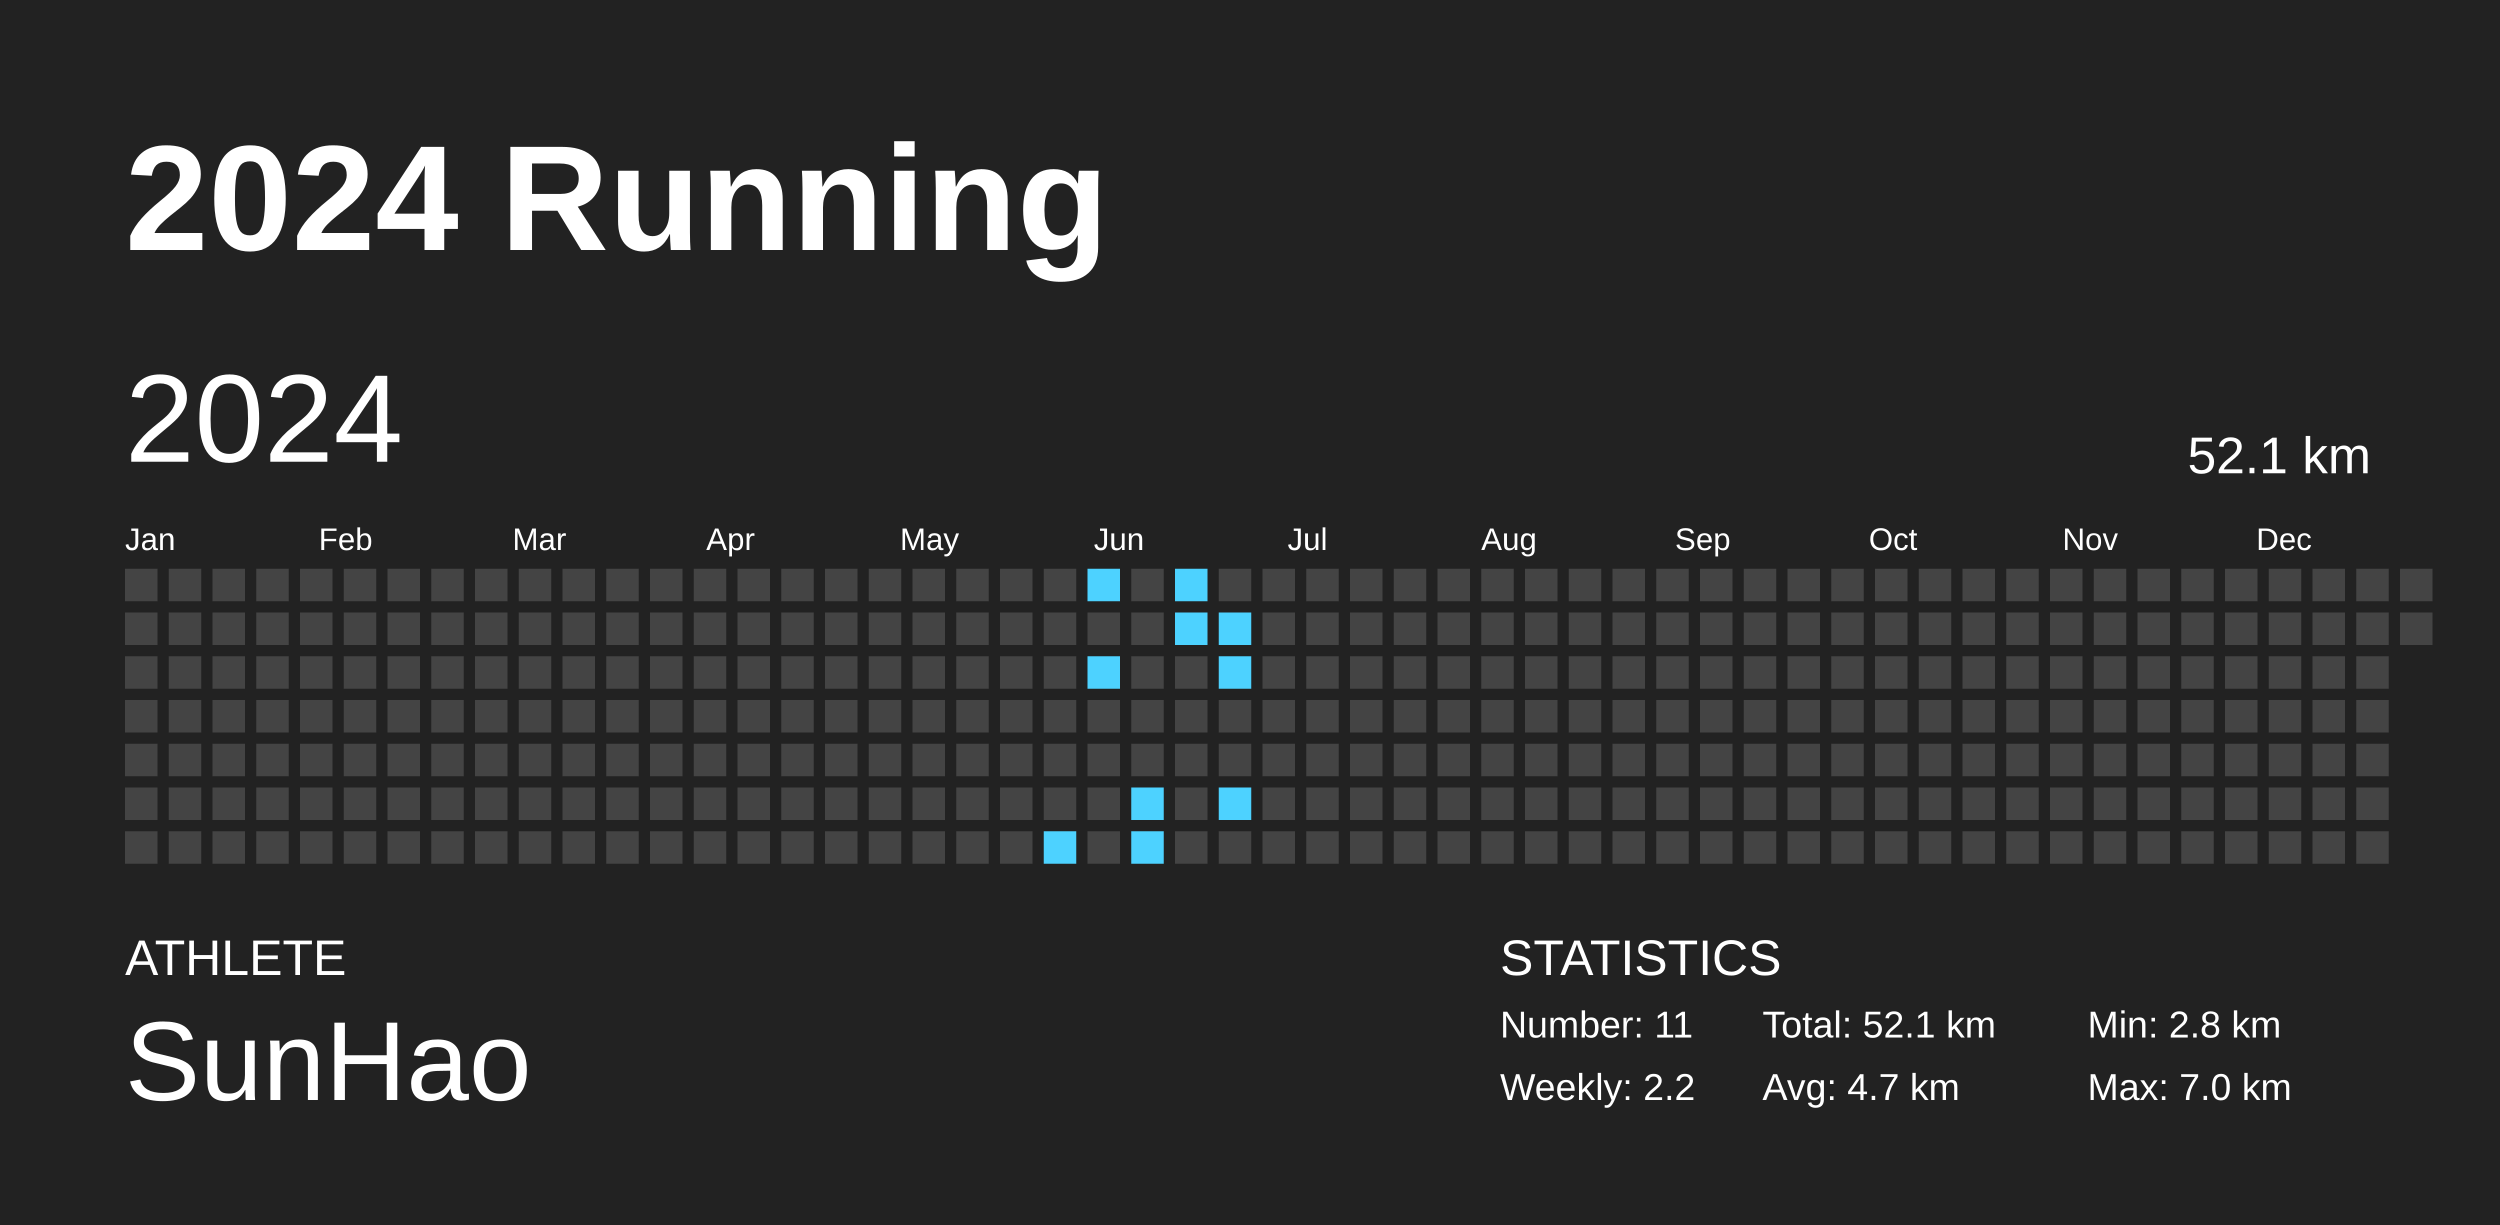
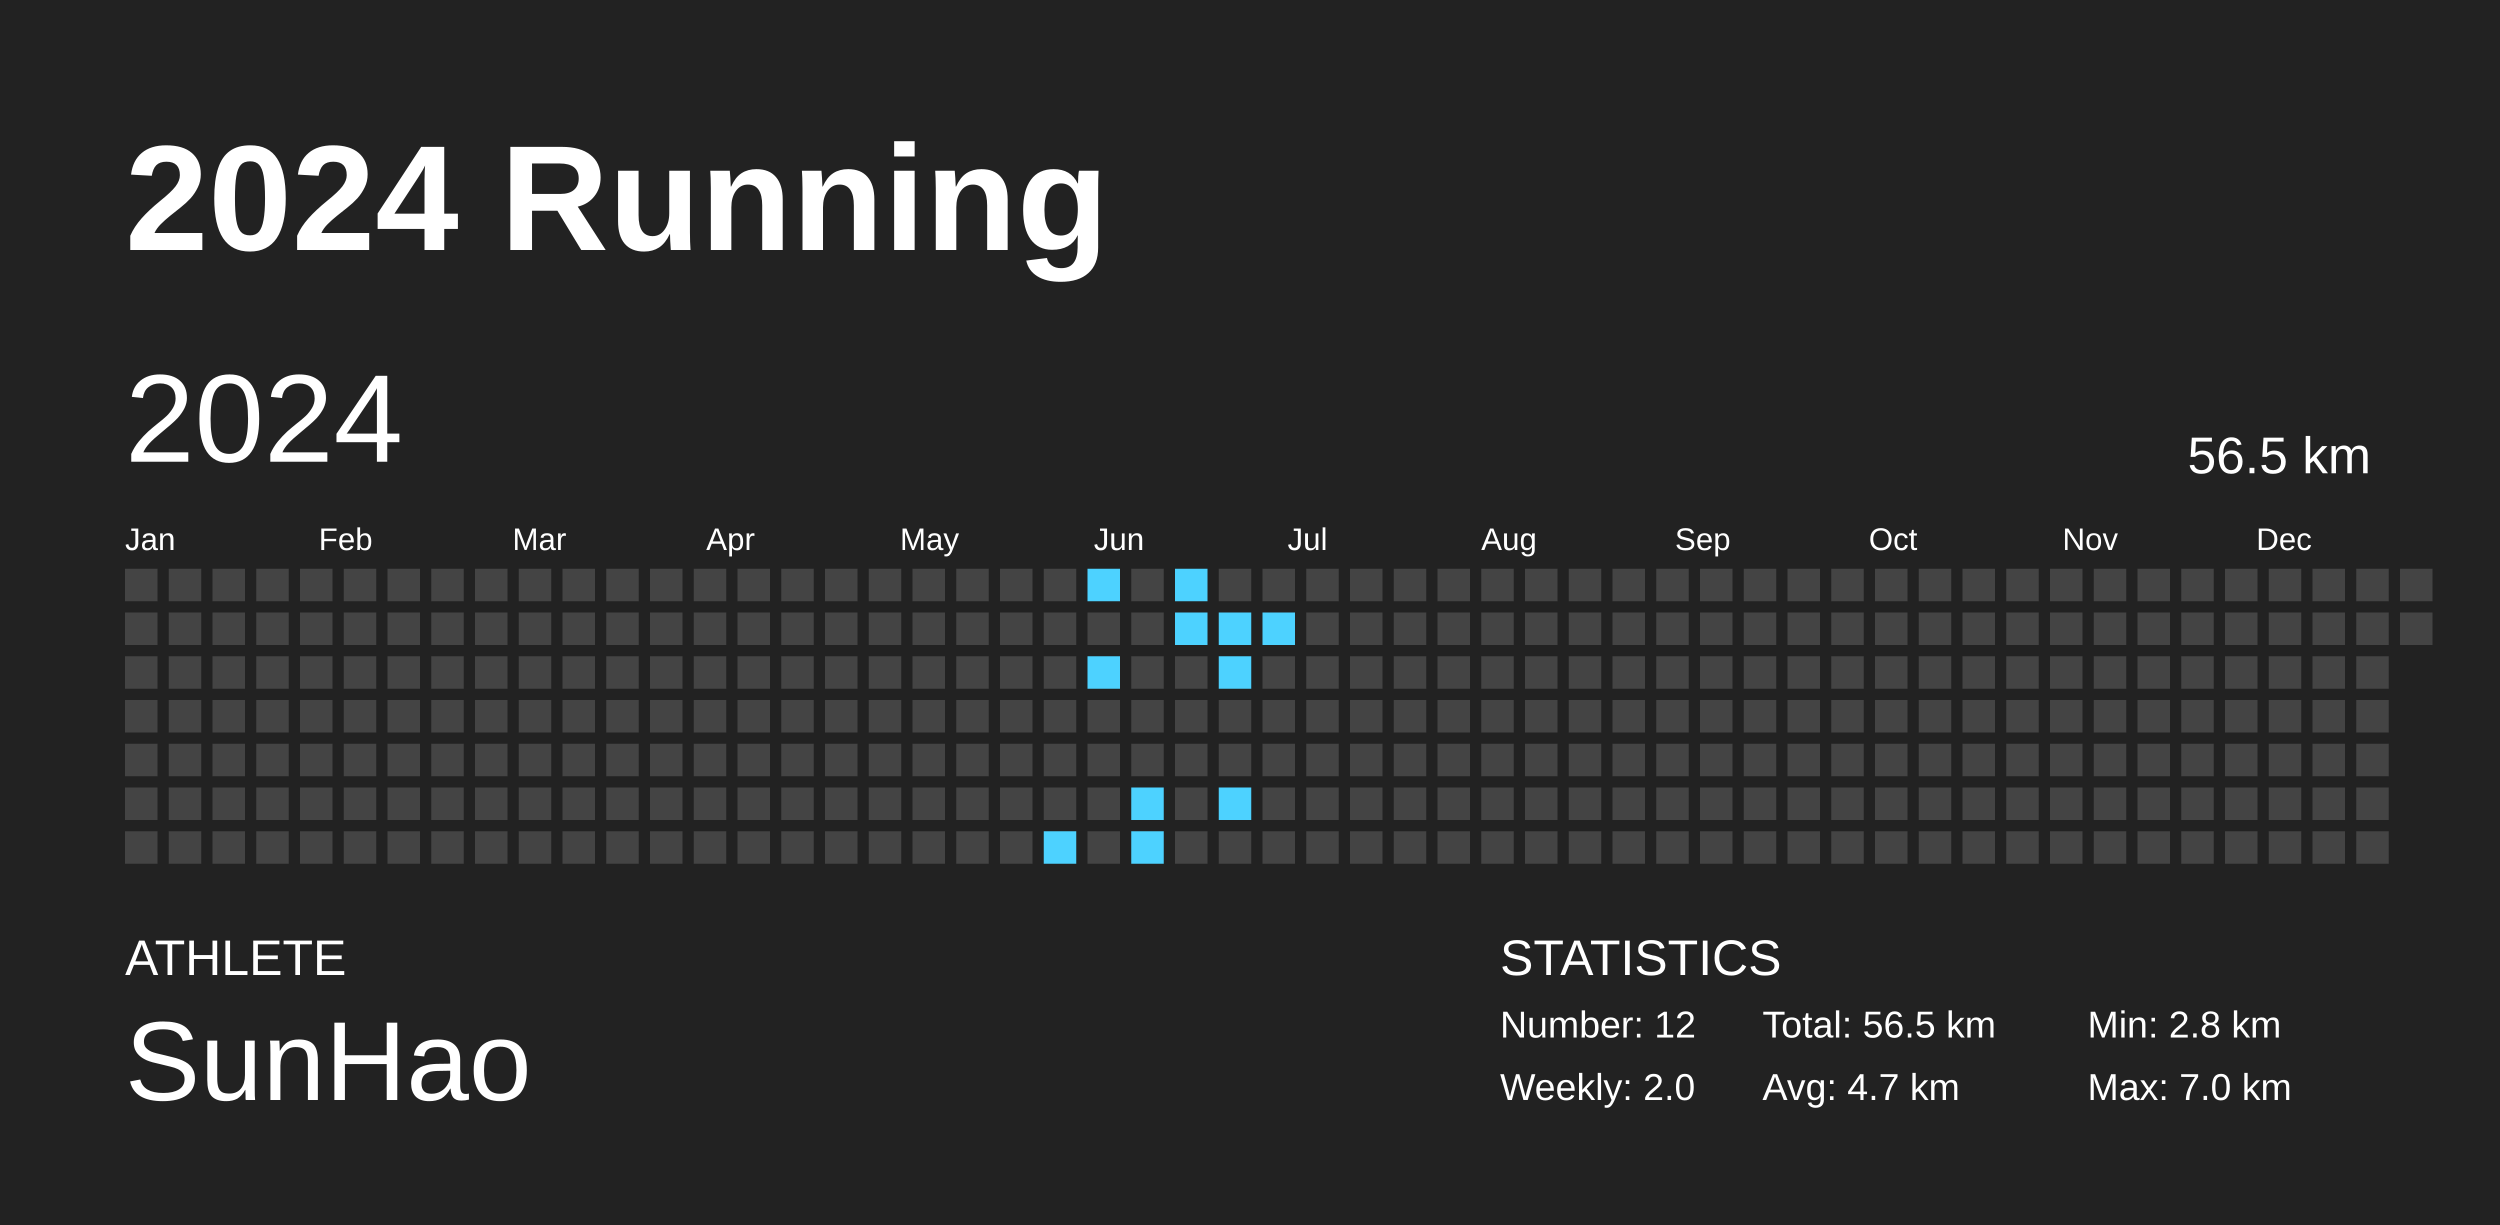
<svg xmlns="http://www.w3.org/2000/svg" baseProfile="full" height="98mm" version="1.1" viewBox="0,0,200,98" width="200mm">
  <defs />
  <rect fill="#222222" height="98" width="200" x="0" y="0" />
  <text fill="#FFFFFF" style="font-size:12px; font-family:Arial; font-weight:bold;" x="10" y="20">2024 Running</text>
  <text fill="#FFFFFF" style="font-size:4px; font-family:Arial" x="10" y="78">ATHLETE</text>
  <text fill="#FFFFFF" style="font-size:9px; font-family:Arial" x="10" y="88">SunHao</text>
  <text fill="#FFFFFF" style="font-size:4px; font-family:Arial" x="120" y="78">STATISTICS</text>
-   <text fill="#FFFFFF" style="font-size:3px; font-family:Arial" x="120" y="83">Number: 11</text>
-   <text fill="#FFFFFF" style="font-size:3px; font-family:Arial" x="120" y="88">Weekly: 2.2</text>
-   <text fill="#FFFFFF" style="font-size:3px; font-family:Arial" x="141" y="83">Total: 52.1 km</text>
+   <text fill="#FFFFFF" style="font-size:3px; font-family:Arial" x="120" y="83">Number: 12</text>
+   <text fill="#FFFFFF" style="font-size:3px; font-family:Arial" x="120" y="88">Weekly: 2.0</text>
+   <text fill="#FFFFFF" style="font-size:3px; font-family:Arial" x="141" y="83">Total: 56.5 km</text>
  <text fill="#FFFFFF" style="font-size:3px; font-family:Arial" x="141" y="88">Avg: 4.7 km</text>
  <text fill="#FFFFFF" style="font-size:3px; font-family:Arial" x="167" y="83">Min: 2.8 km</text>
  <text fill="#FFFFFF" style="font-size:3px; font-family:Arial" x="167" y="88">Max: 7.0 km</text>
  <text dominant-baseline="hanging" fill="#FFFFFF" style="font-size:10.0px; font-family:Arial;" x="10" y="30">2024</text>
-   <text dominant-baseline="hanging" fill="#FFFFFF" style="font-size:4.125px; font-family:Arial;" x="175" y="35">52.1 km</text>
+   <text dominant-baseline="hanging" fill="#FFFFFF" style="font-size:4.125px; font-family:Arial;" x="175" y="35">56.5 km</text>
  <text fill="#FFFFFF" style="font-size:2.5px; font-family:Arial" x="10.0" y="44">Jan</text>
  <text fill="#FFFFFF" style="font-size:2.5px; font-family:Arial" x="25.5" y="44">Feb</text>
  <text fill="#FFFFFF" style="font-size:2.5px; font-family:Arial" x="41.0" y="44">Mar</text>
  <text fill="#FFFFFF" style="font-size:2.5px; font-family:Arial" x="56.5" y="44">Apr</text>
  <text fill="#FFFFFF" style="font-size:2.5px; font-family:Arial" x="72.0" y="44">May</text>
  <text fill="#FFFFFF" style="font-size:2.5px; font-family:Arial" x="87.5" y="44">Jun</text>
  <text fill="#FFFFFF" style="font-size:2.5px; font-family:Arial" x="103.0" y="44">Jul</text>
  <text fill="#FFFFFF" style="font-size:2.5px; font-family:Arial" x="118.5" y="44">Aug</text>
  <text fill="#FFFFFF" style="font-size:2.5px; font-family:Arial" x="134.0" y="44">Sep</text>
  <text fill="#FFFFFF" style="font-size:2.5px; font-family:Arial" x="149.5" y="44">Oct</text>
  <text fill="#FFFFFF" style="font-size:2.5px; font-family:Arial" x="165.0" y="44">Nov</text>
  <text fill="#FFFFFF" style="font-size:2.5px; font-family:Arial" x="180.5" y="44">Dec</text>
  <rect fill="#444444" height="2.6" width="2.6" x="10.0" y="45.5" />
  <rect fill="#444444" height="2.6" width="2.6" x="10.0" y="49.0" />
  <rect fill="#444444" height="2.6" width="2.6" x="10.0" y="52.5" />
  <rect fill="#444444" height="2.6" width="2.6" x="10.0" y="56.0" />
  <rect fill="#444444" height="2.6" width="2.6" x="10.0" y="59.5" />
  <rect fill="#444444" height="2.6" width="2.6" x="10.0" y="63.0" />
  <rect fill="#444444" height="2.6" width="2.6" x="10.0" y="66.5" />
  <rect fill="#444444" height="2.6" width="2.6" x="13.5" y="45.5" />
  <rect fill="#444444" height="2.6" width="2.6" x="13.5" y="49.0" />
  <rect fill="#444444" height="2.6" width="2.6" x="13.5" y="52.5" />
  <rect fill="#444444" height="2.6" width="2.6" x="13.5" y="56.0" />
  <rect fill="#444444" height="2.6" width="2.6" x="13.5" y="59.5" />
  <rect fill="#444444" height="2.6" width="2.6" x="13.5" y="63.0" />
  <rect fill="#444444" height="2.6" width="2.6" x="13.5" y="66.5" />
  <rect fill="#444444" height="2.6" width="2.6" x="17.0" y="45.5" />
  <rect fill="#444444" height="2.6" width="2.6" x="17.0" y="49.0" />
  <rect fill="#444444" height="2.6" width="2.6" x="17.0" y="52.5" />
  <rect fill="#444444" height="2.6" width="2.6" x="17.0" y="56.0" />
  <rect fill="#444444" height="2.6" width="2.6" x="17.0" y="59.5" />
  <rect fill="#444444" height="2.6" width="2.6" x="17.0" y="63.0" />
  <rect fill="#444444" height="2.6" width="2.6" x="17.0" y="66.5" />
  <rect fill="#444444" height="2.6" width="2.6" x="20.5" y="45.5" />
  <rect fill="#444444" height="2.6" width="2.6" x="20.5" y="49.0" />
  <rect fill="#444444" height="2.6" width="2.6" x="20.5" y="52.5" />
  <rect fill="#444444" height="2.6" width="2.6" x="20.5" y="56.0" />
  <rect fill="#444444" height="2.6" width="2.6" x="20.5" y="59.5" />
  <rect fill="#444444" height="2.6" width="2.6" x="20.5" y="63.0" />
  <rect fill="#444444" height="2.6" width="2.6" x="20.5" y="66.5" />
  <rect fill="#444444" height="2.6" width="2.6" x="24.0" y="45.5" />
  <rect fill="#444444" height="2.6" width="2.6" x="24.0" y="49.0" />
  <rect fill="#444444" height="2.6" width="2.6" x="24.0" y="52.5" />
  <rect fill="#444444" height="2.6" width="2.6" x="24.0" y="56.0" />
  <rect fill="#444444" height="2.6" width="2.6" x="24.0" y="59.5" />
  <rect fill="#444444" height="2.6" width="2.6" x="24.0" y="63.0" />
  <rect fill="#444444" height="2.6" width="2.6" x="24.0" y="66.5" />
  <rect fill="#444444" height="2.6" width="2.6" x="27.5" y="45.5" />
  <rect fill="#444444" height="2.6" width="2.6" x="27.5" y="49.0" />
  <rect fill="#444444" height="2.6" width="2.6" x="27.5" y="52.5" />
  <rect fill="#444444" height="2.6" width="2.6" x="27.5" y="56.0" />
  <rect fill="#444444" height="2.6" width="2.6" x="27.5" y="59.5" />
  <rect fill="#444444" height="2.6" width="2.6" x="27.5" y="63.0" />
  <rect fill="#444444" height="2.6" width="2.6" x="27.5" y="66.5" />
  <rect fill="#444444" height="2.6" width="2.6" x="31.0" y="45.5" />
  <rect fill="#444444" height="2.6" width="2.6" x="31.0" y="49.0" />
  <rect fill="#444444" height="2.6" width="2.6" x="31.0" y="52.5" />
  <rect fill="#444444" height="2.6" width="2.6" x="31.0" y="56.0" />
  <rect fill="#444444" height="2.6" width="2.6" x="31.0" y="59.5" />
  <rect fill="#444444" height="2.6" width="2.6" x="31.0" y="63.0" />
  <rect fill="#444444" height="2.6" width="2.6" x="31.0" y="66.5" />
  <rect fill="#444444" height="2.6" width="2.6" x="34.5" y="45.5" />
  <rect fill="#444444" height="2.6" width="2.6" x="34.5" y="49.0" />
  <rect fill="#444444" height="2.6" width="2.6" x="34.5" y="52.5" />
  <rect fill="#444444" height="2.6" width="2.6" x="34.5" y="56.0" />
  <rect fill="#444444" height="2.6" width="2.6" x="34.5" y="59.5" />
  <rect fill="#444444" height="2.6" width="2.6" x="34.5" y="63.0" />
  <rect fill="#444444" height="2.6" width="2.6" x="34.5" y="66.5" />
  <rect fill="#444444" height="2.6" width="2.6" x="38.0" y="45.5" />
  <rect fill="#444444" height="2.6" width="2.6" x="38.0" y="49.0" />
  <rect fill="#444444" height="2.6" width="2.6" x="38.0" y="52.5" />
  <rect fill="#444444" height="2.6" width="2.6" x="38.0" y="56.0" />
  <rect fill="#444444" height="2.6" width="2.6" x="38.0" y="59.5" />
  <rect fill="#444444" height="2.6" width="2.6" x="38.0" y="63.0" />
  <rect fill="#444444" height="2.6" width="2.6" x="38.0" y="66.5" />
  <rect fill="#444444" height="2.6" width="2.6" x="41.5" y="45.5" />
  <rect fill="#444444" height="2.6" width="2.6" x="41.5" y="49.0" />
  <rect fill="#444444" height="2.6" width="2.6" x="41.5" y="52.5" />
  <rect fill="#444444" height="2.6" width="2.6" x="41.5" y="56.0" />
  <rect fill="#444444" height="2.6" width="2.6" x="41.5" y="59.5" />
  <rect fill="#444444" height="2.6" width="2.6" x="41.5" y="63.0" />
  <rect fill="#444444" height="2.6" width="2.6" x="41.5" y="66.5" />
  <rect fill="#444444" height="2.6" width="2.6" x="45.0" y="45.5" />
  <rect fill="#444444" height="2.6" width="2.6" x="45.0" y="49.0" />
  <rect fill="#444444" height="2.6" width="2.6" x="45.0" y="52.5" />
  <rect fill="#444444" height="2.6" width="2.6" x="45.0" y="56.0" />
  <rect fill="#444444" height="2.6" width="2.6" x="45.0" y="59.5" />
  <rect fill="#444444" height="2.6" width="2.6" x="45.0" y="63.0" />
  <rect fill="#444444" height="2.6" width="2.6" x="45.0" y="66.5" />
  <rect fill="#444444" height="2.6" width="2.6" x="48.5" y="45.5" />
  <rect fill="#444444" height="2.6" width="2.6" x="48.5" y="49.0" />
  <rect fill="#444444" height="2.6" width="2.6" x="48.5" y="52.5" />
  <rect fill="#444444" height="2.6" width="2.6" x="48.5" y="56.0" />
  <rect fill="#444444" height="2.6" width="2.6" x="48.5" y="59.5" />
  <rect fill="#444444" height="2.6" width="2.6" x="48.5" y="63.0" />
  <rect fill="#444444" height="2.6" width="2.6" x="48.5" y="66.5" />
  <rect fill="#444444" height="2.6" width="2.6" x="52.0" y="45.5" />
  <rect fill="#444444" height="2.6" width="2.6" x="52.0" y="49.0" />
  <rect fill="#444444" height="2.6" width="2.6" x="52.0" y="52.5" />
  <rect fill="#444444" height="2.6" width="2.6" x="52.0" y="56.0" />
  <rect fill="#444444" height="2.6" width="2.6" x="52.0" y="59.5" />
  <rect fill="#444444" height="2.6" width="2.6" x="52.0" y="63.0" />
  <rect fill="#444444" height="2.6" width="2.6" x="52.0" y="66.5" />
  <rect fill="#444444" height="2.6" width="2.6" x="55.5" y="45.5" />
  <rect fill="#444444" height="2.6" width="2.6" x="55.5" y="49.0" />
  <rect fill="#444444" height="2.6" width="2.6" x="55.5" y="52.5" />
  <rect fill="#444444" height="2.6" width="2.6" x="55.5" y="56.0" />
  <rect fill="#444444" height="2.6" width="2.6" x="55.5" y="59.5" />
  <rect fill="#444444" height="2.6" width="2.6" x="55.5" y="63.0" />
  <rect fill="#444444" height="2.6" width="2.6" x="55.5" y="66.5" />
  <rect fill="#444444" height="2.6" width="2.6" x="59.0" y="45.5" />
  <rect fill="#444444" height="2.6" width="2.6" x="59.0" y="49.0" />
  <rect fill="#444444" height="2.6" width="2.6" x="59.0" y="52.5" />
  <rect fill="#444444" height="2.6" width="2.6" x="59.0" y="56.0" />
  <rect fill="#444444" height="2.6" width="2.6" x="59.0" y="59.5" />
  <rect fill="#444444" height="2.6" width="2.6" x="59.0" y="63.0" />
  <rect fill="#444444" height="2.6" width="2.6" x="59.0" y="66.5" />
  <rect fill="#444444" height="2.6" width="2.6" x="62.5" y="45.5" />
  <rect fill="#444444" height="2.6" width="2.6" x="62.5" y="49.0" />
  <rect fill="#444444" height="2.6" width="2.6" x="62.5" y="52.5" />
  <rect fill="#444444" height="2.6" width="2.6" x="62.5" y="56.0" />
  <rect fill="#444444" height="2.6" width="2.6" x="62.5" y="59.5" />
  <rect fill="#444444" height="2.6" width="2.6" x="62.5" y="63.0" />
  <rect fill="#444444" height="2.6" width="2.6" x="62.5" y="66.5" />
  <rect fill="#444444" height="2.6" width="2.6" x="66.0" y="45.5" />
  <rect fill="#444444" height="2.6" width="2.6" x="66.0" y="49.0" />
  <rect fill="#444444" height="2.6" width="2.6" x="66.0" y="52.5" />
  <rect fill="#444444" height="2.6" width="2.6" x="66.0" y="56.0" />
  <rect fill="#444444" height="2.6" width="2.6" x="66.0" y="59.5" />
  <rect fill="#444444" height="2.6" width="2.6" x="66.0" y="63.0" />
  <rect fill="#444444" height="2.6" width="2.6" x="66.0" y="66.5" />
  <rect fill="#444444" height="2.6" width="2.6" x="69.5" y="45.5" />
  <rect fill="#444444" height="2.6" width="2.6" x="69.5" y="49.0" />
  <rect fill="#444444" height="2.6" width="2.6" x="69.5" y="52.5" />
  <rect fill="#444444" height="2.6" width="2.6" x="69.5" y="56.0" />
  <rect fill="#444444" height="2.6" width="2.6" x="69.5" y="59.5" />
  <rect fill="#444444" height="2.6" width="2.6" x="69.5" y="63.0" />
  <rect fill="#444444" height="2.6" width="2.6" x="69.5" y="66.5" />
  <rect fill="#444444" height="2.6" width="2.6" x="73.0" y="45.5" />
  <rect fill="#444444" height="2.6" width="2.6" x="73.0" y="49.0" />
  <rect fill="#444444" height="2.6" width="2.6" x="73.0" y="52.5" />
  <rect fill="#444444" height="2.6" width="2.6" x="73.0" y="56.0" />
  <rect fill="#444444" height="2.6" width="2.6" x="73.0" y="59.5" />
  <rect fill="#444444" height="2.6" width="2.6" x="73.0" y="63.0" />
  <rect fill="#444444" height="2.6" width="2.6" x="73.0" y="66.5" />
  <rect fill="#444444" height="2.6" width="2.6" x="76.5" y="45.5" />
  <rect fill="#444444" height="2.6" width="2.6" x="76.5" y="49.0" />
  <rect fill="#444444" height="2.6" width="2.6" x="76.5" y="52.5" />
  <rect fill="#444444" height="2.6" width="2.6" x="76.5" y="56.0" />
  <rect fill="#444444" height="2.6" width="2.6" x="76.5" y="59.5" />
  <rect fill="#444444" height="2.6" width="2.6" x="76.5" y="63.0" />
  <rect fill="#444444" height="2.6" width="2.6" x="76.5" y="66.5" />
  <rect fill="#444444" height="2.6" width="2.6" x="80.0" y="45.5" />
  <rect fill="#444444" height="2.6" width="2.6" x="80.0" y="49.0" />
  <rect fill="#444444" height="2.6" width="2.6" x="80.0" y="52.5" />
  <rect fill="#444444" height="2.6" width="2.6" x="80.0" y="56.0" />
  <rect fill="#444444" height="2.6" width="2.6" x="80.0" y="59.5" />
  <rect fill="#444444" height="2.6" width="2.6" x="80.0" y="63.0" />
  <rect fill="#444444" height="2.6" width="2.6" x="80.0" y="66.5" />
  <rect fill="#444444" height="2.6" width="2.6" x="83.5" y="45.5" />
  <rect fill="#444444" height="2.6" width="2.6" x="83.5" y="49.0" />
  <rect fill="#444444" height="2.6" width="2.6" x="83.5" y="52.5" />
  <rect fill="#444444" height="2.6" width="2.6" x="83.5" y="56.0" />
  <rect fill="#444444" height="2.6" width="2.6" x="83.5" y="59.5" />
  <rect fill="#444444" height="2.6" width="2.6" x="83.5" y="63.0" />
  <rect fill="#4dd2ff" height="2.6" width="2.6" x="83.5" y="66.5" />
  <rect fill="#4dd2ff" height="2.6" width="2.6" x="87.0" y="45.5" />
  <rect fill="#444444" height="2.6" width="2.6" x="87.0" y="49.0" />
  <rect fill="#4dd2ff" height="2.6" width="2.6" x="87.0" y="52.5" />
  <rect fill="#444444" height="2.6" width="2.6" x="87.0" y="56.0" />
  <rect fill="#444444" height="2.6" width="2.6" x="87.0" y="59.5" />
  <rect fill="#444444" height="2.6" width="2.6" x="87.0" y="63.0" />
  <rect fill="#444444" height="2.6" width="2.6" x="87.0" y="66.5" />
  <rect fill="#444444" height="2.6" width="2.6" x="90.5" y="45.5" />
  <rect fill="#444444" height="2.6" width="2.6" x="90.5" y="49.0" />
  <rect fill="#444444" height="2.6" width="2.6" x="90.5" y="52.5" />
  <rect fill="#444444" height="2.6" width="2.6" x="90.5" y="56.0" />
  <rect fill="#444444" height="2.6" width="2.6" x="90.5" y="59.5" />
  <rect fill="#4dd2ff" height="2.6" width="2.6" x="90.5" y="63.0" />
  <rect fill="#4dd2ff" height="2.6" width="2.6" x="90.5" y="66.5" />
  <rect fill="#4dd2ff" height="2.6" width="2.6" x="94.0" y="45.5" />
  <rect fill="#4dd2ff" height="2.6" width="2.6" x="94.0" y="49.0" />
  <rect fill="#444444" height="2.6" width="2.6" x="94.0" y="52.5" />
  <rect fill="#444444" height="2.6" width="2.6" x="94.0" y="56.0" />
  <rect fill="#444444" height="2.6" width="2.6" x="94.0" y="59.5" />
  <rect fill="#444444" height="2.6" width="2.6" x="94.0" y="63.0" />
  <rect fill="#444444" height="2.6" width="2.6" x="94.0" y="66.5" />
  <rect fill="#444444" height="2.6" width="2.6" x="97.5" y="45.5" />
  <rect fill="#4dd2ff" height="2.6" width="2.6" x="97.5" y="49.0" />
  <rect fill="#4dd2ff" height="2.6" width="2.6" x="97.5" y="52.5" />
  <rect fill="#444444" height="2.6" width="2.6" x="97.5" y="56.0" />
  <rect fill="#444444" height="2.6" width="2.6" x="97.5" y="59.5" />
  <rect fill="#4dd2ff" height="2.6" width="2.6" x="97.5" y="63.0" />
  <rect fill="#444444" height="2.6" width="2.6" x="97.5" y="66.5" />
  <rect fill="#444444" height="2.6" width="2.6" x="101.0" y="45.5" />
-   <rect fill="#444444" height="2.6" width="2.6" x="101.0" y="49.0" />
+   <rect fill="#4dd2ff" height="2.6" width="2.6" x="101.0" y="49.0" />
  <rect fill="#444444" height="2.6" width="2.6" x="101.0" y="52.5" />
  <rect fill="#444444" height="2.6" width="2.6" x="101.0" y="56.0" />
  <rect fill="#444444" height="2.6" width="2.6" x="101.0" y="59.5" />
  <rect fill="#444444" height="2.6" width="2.6" x="101.0" y="63.0" />
  <rect fill="#444444" height="2.6" width="2.6" x="101.0" y="66.5" />
  <rect fill="#444444" height="2.6" width="2.6" x="104.5" y="45.5" />
  <rect fill="#444444" height="2.6" width="2.6" x="104.5" y="49.0" />
  <rect fill="#444444" height="2.6" width="2.6" x="104.5" y="52.5" />
  <rect fill="#444444" height="2.6" width="2.6" x="104.5" y="56.0" />
  <rect fill="#444444" height="2.6" width="2.6" x="104.5" y="59.5" />
  <rect fill="#444444" height="2.6" width="2.6" x="104.5" y="63.0" />
  <rect fill="#444444" height="2.6" width="2.6" x="104.5" y="66.5" />
  <rect fill="#444444" height="2.6" width="2.6" x="108.0" y="45.5" />
  <rect fill="#444444" height="2.6" width="2.6" x="108.0" y="49.0" />
  <rect fill="#444444" height="2.6" width="2.6" x="108.0" y="52.5" />
  <rect fill="#444444" height="2.6" width="2.6" x="108.0" y="56.0" />
  <rect fill="#444444" height="2.6" width="2.6" x="108.0" y="59.5" />
  <rect fill="#444444" height="2.6" width="2.6" x="108.0" y="63.0" />
  <rect fill="#444444" height="2.6" width="2.6" x="108.0" y="66.5" />
  <rect fill="#444444" height="2.6" width="2.6" x="111.5" y="45.5" />
  <rect fill="#444444" height="2.6" width="2.6" x="111.5" y="49.0" />
  <rect fill="#444444" height="2.6" width="2.6" x="111.5" y="52.5" />
  <rect fill="#444444" height="2.6" width="2.6" x="111.5" y="56.0" />
  <rect fill="#444444" height="2.6" width="2.6" x="111.5" y="59.5" />
  <rect fill="#444444" height="2.6" width="2.6" x="111.5" y="63.0" />
  <rect fill="#444444" height="2.6" width="2.6" x="111.5" y="66.5" />
  <rect fill="#444444" height="2.6" width="2.6" x="115.0" y="45.5" />
  <rect fill="#444444" height="2.6" width="2.6" x="115.0" y="49.0" />
  <rect fill="#444444" height="2.6" width="2.6" x="115.0" y="52.5" />
  <rect fill="#444444" height="2.6" width="2.6" x="115.0" y="56.0" />
  <rect fill="#444444" height="2.6" width="2.6" x="115.0" y="59.5" />
  <rect fill="#444444" height="2.6" width="2.6" x="115.0" y="63.0" />
  <rect fill="#444444" height="2.6" width="2.6" x="115.0" y="66.5" />
  <rect fill="#444444" height="2.6" width="2.6" x="118.5" y="45.5" />
  <rect fill="#444444" height="2.6" width="2.6" x="118.5" y="49.0" />
  <rect fill="#444444" height="2.6" width="2.6" x="118.5" y="52.5" />
  <rect fill="#444444" height="2.6" width="2.6" x="118.5" y="56.0" />
  <rect fill="#444444" height="2.6" width="2.6" x="118.5" y="59.5" />
  <rect fill="#444444" height="2.6" width="2.6" x="118.5" y="63.0" />
  <rect fill="#444444" height="2.6" width="2.6" x="118.5" y="66.5" />
  <rect fill="#444444" height="2.6" width="2.6" x="122.0" y="45.5" />
  <rect fill="#444444" height="2.6" width="2.6" x="122.0" y="49.0" />
  <rect fill="#444444" height="2.6" width="2.6" x="122.0" y="52.5" />
  <rect fill="#444444" height="2.6" width="2.6" x="122.0" y="56.0" />
  <rect fill="#444444" height="2.6" width="2.6" x="122.0" y="59.5" />
  <rect fill="#444444" height="2.6" width="2.6" x="122.0" y="63.0" />
  <rect fill="#444444" height="2.6" width="2.6" x="122.0" y="66.5" />
  <rect fill="#444444" height="2.6" width="2.6" x="125.5" y="45.5" />
  <rect fill="#444444" height="2.6" width="2.6" x="125.5" y="49.0" />
  <rect fill="#444444" height="2.6" width="2.6" x="125.5" y="52.5" />
  <rect fill="#444444" height="2.6" width="2.6" x="125.5" y="56.0" />
  <rect fill="#444444" height="2.6" width="2.6" x="125.5" y="59.5" />
  <rect fill="#444444" height="2.6" width="2.6" x="125.5" y="63.0" />
  <rect fill="#444444" height="2.6" width="2.6" x="125.5" y="66.5" />
  <rect fill="#444444" height="2.6" width="2.6" x="129.0" y="45.5" />
  <rect fill="#444444" height="2.6" width="2.6" x="129.0" y="49.0" />
  <rect fill="#444444" height="2.6" width="2.6" x="129.0" y="52.5" />
  <rect fill="#444444" height="2.6" width="2.6" x="129.0" y="56.0" />
  <rect fill="#444444" height="2.6" width="2.6" x="129.0" y="59.5" />
  <rect fill="#444444" height="2.6" width="2.6" x="129.0" y="63.0" />
  <rect fill="#444444" height="2.6" width="2.6" x="129.0" y="66.5" />
  <rect fill="#444444" height="2.6" width="2.6" x="132.5" y="45.5" />
  <rect fill="#444444" height="2.6" width="2.6" x="132.5" y="49.0" />
  <rect fill="#444444" height="2.6" width="2.6" x="132.5" y="52.5" />
  <rect fill="#444444" height="2.6" width="2.6" x="132.5" y="56.0" />
  <rect fill="#444444" height="2.6" width="2.6" x="132.5" y="59.5" />
  <rect fill="#444444" height="2.6" width="2.6" x="132.5" y="63.0" />
  <rect fill="#444444" height="2.6" width="2.6" x="132.5" y="66.5" />
  <rect fill="#444444" height="2.6" width="2.6" x="136.0" y="45.5" />
  <rect fill="#444444" height="2.6" width="2.6" x="136.0" y="49.0" />
  <rect fill="#444444" height="2.6" width="2.6" x="136.0" y="52.5" />
  <rect fill="#444444" height="2.6" width="2.6" x="136.0" y="56.0" />
  <rect fill="#444444" height="2.6" width="2.6" x="136.0" y="59.5" />
  <rect fill="#444444" height="2.6" width="2.6" x="136.0" y="63.0" />
  <rect fill="#444444" height="2.6" width="2.6" x="136.0" y="66.5" />
  <rect fill="#444444" height="2.6" width="2.6" x="139.5" y="45.5" />
  <rect fill="#444444" height="2.6" width="2.6" x="139.5" y="49.0" />
  <rect fill="#444444" height="2.6" width="2.6" x="139.5" y="52.5" />
  <rect fill="#444444" height="2.6" width="2.6" x="139.5" y="56.0" />
  <rect fill="#444444" height="2.6" width="2.6" x="139.5" y="59.5" />
  <rect fill="#444444" height="2.6" width="2.6" x="139.5" y="63.0" />
  <rect fill="#444444" height="2.6" width="2.6" x="139.5" y="66.5" />
  <rect fill="#444444" height="2.6" width="2.6" x="143.0" y="45.5" />
  <rect fill="#444444" height="2.6" width="2.6" x="143.0" y="49.0" />
  <rect fill="#444444" height="2.6" width="2.6" x="143.0" y="52.5" />
  <rect fill="#444444" height="2.6" width="2.6" x="143.0" y="56.0" />
  <rect fill="#444444" height="2.6" width="2.6" x="143.0" y="59.5" />
  <rect fill="#444444" height="2.6" width="2.6" x="143.0" y="63.0" />
  <rect fill="#444444" height="2.6" width="2.6" x="143.0" y="66.5" />
  <rect fill="#444444" height="2.6" width="2.6" x="146.5" y="45.5" />
  <rect fill="#444444" height="2.6" width="2.6" x="146.5" y="49.0" />
  <rect fill="#444444" height="2.6" width="2.6" x="146.5" y="52.5" />
  <rect fill="#444444" height="2.6" width="2.6" x="146.5" y="56.0" />
  <rect fill="#444444" height="2.6" width="2.6" x="146.5" y="59.5" />
  <rect fill="#444444" height="2.6" width="2.6" x="146.5" y="63.0" />
  <rect fill="#444444" height="2.6" width="2.6" x="146.5" y="66.5" />
  <rect fill="#444444" height="2.6" width="2.6" x="150.0" y="45.5" />
  <rect fill="#444444" height="2.6" width="2.6" x="150.0" y="49.0" />
  <rect fill="#444444" height="2.6" width="2.6" x="150.0" y="52.5" />
  <rect fill="#444444" height="2.6" width="2.6" x="150.0" y="56.0" />
  <rect fill="#444444" height="2.6" width="2.6" x="150.0" y="59.5" />
  <rect fill="#444444" height="2.6" width="2.6" x="150.0" y="63.0" />
  <rect fill="#444444" height="2.6" width="2.6" x="150.0" y="66.5" />
  <rect fill="#444444" height="2.6" width="2.6" x="153.5" y="45.5" />
  <rect fill="#444444" height="2.6" width="2.6" x="153.5" y="49.0" />
  <rect fill="#444444" height="2.6" width="2.6" x="153.5" y="52.5" />
  <rect fill="#444444" height="2.6" width="2.6" x="153.5" y="56.0" />
  <rect fill="#444444" height="2.6" width="2.6" x="153.5" y="59.5" />
  <rect fill="#444444" height="2.6" width="2.6" x="153.5" y="63.0" />
  <rect fill="#444444" height="2.6" width="2.6" x="153.5" y="66.5" />
  <rect fill="#444444" height="2.6" width="2.6" x="157.0" y="45.5" />
  <rect fill="#444444" height="2.6" width="2.6" x="157.0" y="49.0" />
  <rect fill="#444444" height="2.6" width="2.6" x="157.0" y="52.5" />
  <rect fill="#444444" height="2.6" width="2.6" x="157.0" y="56.0" />
  <rect fill="#444444" height="2.6" width="2.6" x="157.0" y="59.5" />
  <rect fill="#444444" height="2.6" width="2.6" x="157.0" y="63.0" />
  <rect fill="#444444" height="2.6" width="2.6" x="157.0" y="66.5" />
  <rect fill="#444444" height="2.6" width="2.6" x="160.5" y="45.5" />
  <rect fill="#444444" height="2.6" width="2.6" x="160.5" y="49.0" />
  <rect fill="#444444" height="2.6" width="2.6" x="160.5" y="52.5" />
  <rect fill="#444444" height="2.6" width="2.6" x="160.5" y="56.0" />
  <rect fill="#444444" height="2.6" width="2.6" x="160.5" y="59.5" />
  <rect fill="#444444" height="2.6" width="2.6" x="160.5" y="63.0" />
  <rect fill="#444444" height="2.6" width="2.6" x="160.5" y="66.5" />
  <rect fill="#444444" height="2.6" width="2.6" x="164.0" y="45.5" />
  <rect fill="#444444" height="2.6" width="2.6" x="164.0" y="49.0" />
  <rect fill="#444444" height="2.6" width="2.6" x="164.0" y="52.5" />
  <rect fill="#444444" height="2.6" width="2.6" x="164.0" y="56.0" />
  <rect fill="#444444" height="2.6" width="2.6" x="164.0" y="59.5" />
  <rect fill="#444444" height="2.6" width="2.6" x="164.0" y="63.0" />
  <rect fill="#444444" height="2.6" width="2.6" x="164.0" y="66.5" />
  <rect fill="#444444" height="2.6" width="2.6" x="167.5" y="45.5" />
  <rect fill="#444444" height="2.6" width="2.6" x="167.5" y="49.0" />
  <rect fill="#444444" height="2.6" width="2.6" x="167.5" y="52.5" />
  <rect fill="#444444" height="2.6" width="2.6" x="167.5" y="56.0" />
  <rect fill="#444444" height="2.6" width="2.6" x="167.5" y="59.5" />
  <rect fill="#444444" height="2.6" width="2.6" x="167.5" y="63.0" />
  <rect fill="#444444" height="2.6" width="2.6" x="167.5" y="66.5" />
  <rect fill="#444444" height="2.6" width="2.6" x="171.0" y="45.5" />
  <rect fill="#444444" height="2.6" width="2.6" x="171.0" y="49.0" />
  <rect fill="#444444" height="2.6" width="2.6" x="171.0" y="52.5" />
  <rect fill="#444444" height="2.6" width="2.6" x="171.0" y="56.0" />
  <rect fill="#444444" height="2.6" width="2.6" x="171.0" y="59.5" />
  <rect fill="#444444" height="2.6" width="2.6" x="171.0" y="63.0" />
  <rect fill="#444444" height="2.6" width="2.6" x="171.0" y="66.5" />
  <rect fill="#444444" height="2.6" width="2.6" x="174.5" y="45.5" />
  <rect fill="#444444" height="2.6" width="2.6" x="174.5" y="49.0" />
  <rect fill="#444444" height="2.6" width="2.6" x="174.5" y="52.5" />
  <rect fill="#444444" height="2.6" width="2.6" x="174.5" y="56.0" />
  <rect fill="#444444" height="2.6" width="2.6" x="174.5" y="59.5" />
  <rect fill="#444444" height="2.6" width="2.6" x="174.5" y="63.0" />
  <rect fill="#444444" height="2.6" width="2.6" x="174.5" y="66.5" />
  <rect fill="#444444" height="2.6" width="2.6" x="178.0" y="45.5" />
  <rect fill="#444444" height="2.6" width="2.6" x="178.0" y="49.0" />
  <rect fill="#444444" height="2.6" width="2.6" x="178.0" y="52.5" />
  <rect fill="#444444" height="2.6" width="2.6" x="178.0" y="56.0" />
  <rect fill="#444444" height="2.6" width="2.6" x="178.0" y="59.5" />
  <rect fill="#444444" height="2.6" width="2.6" x="178.0" y="63.0" />
  <rect fill="#444444" height="2.6" width="2.6" x="178.0" y="66.5" />
  <rect fill="#444444" height="2.6" width="2.6" x="181.5" y="45.5" />
  <rect fill="#444444" height="2.6" width="2.6" x="181.5" y="49.0" />
  <rect fill="#444444" height="2.6" width="2.6" x="181.5" y="52.5" />
  <rect fill="#444444" height="2.6" width="2.6" x="181.5" y="56.0" />
  <rect fill="#444444" height="2.6" width="2.6" x="181.5" y="59.5" />
  <rect fill="#444444" height="2.6" width="2.6" x="181.5" y="63.0" />
  <rect fill="#444444" height="2.6" width="2.6" x="181.5" y="66.5" />
  <rect fill="#444444" height="2.6" width="2.6" x="185.0" y="45.5" />
  <rect fill="#444444" height="2.6" width="2.6" x="185.0" y="49.0" />
  <rect fill="#444444" height="2.6" width="2.6" x="185.0" y="52.5" />
  <rect fill="#444444" height="2.6" width="2.6" x="185.0" y="56.0" />
  <rect fill="#444444" height="2.6" width="2.6" x="185.0" y="59.5" />
  <rect fill="#444444" height="2.6" width="2.6" x="185.0" y="63.0" />
  <rect fill="#444444" height="2.6" width="2.6" x="185.0" y="66.5" />
  <rect fill="#444444" height="2.6" width="2.6" x="188.5" y="45.5" />
  <rect fill="#444444" height="2.6" width="2.6" x="188.5" y="49.0" />
  <rect fill="#444444" height="2.6" width="2.6" x="188.5" y="52.5" />
  <rect fill="#444444" height="2.6" width="2.6" x="188.5" y="56.0" />
  <rect fill="#444444" height="2.6" width="2.6" x="188.5" y="59.5" />
  <rect fill="#444444" height="2.6" width="2.6" x="188.5" y="63.0" />
  <rect fill="#444444" height="2.6" width="2.6" x="188.5" y="66.5" />
  <rect fill="#444444" height="2.6" width="2.6" x="192.0" y="45.5" />
  <rect fill="#444444" height="2.6" width="2.6" x="192.0" y="49.0" />
</svg>
